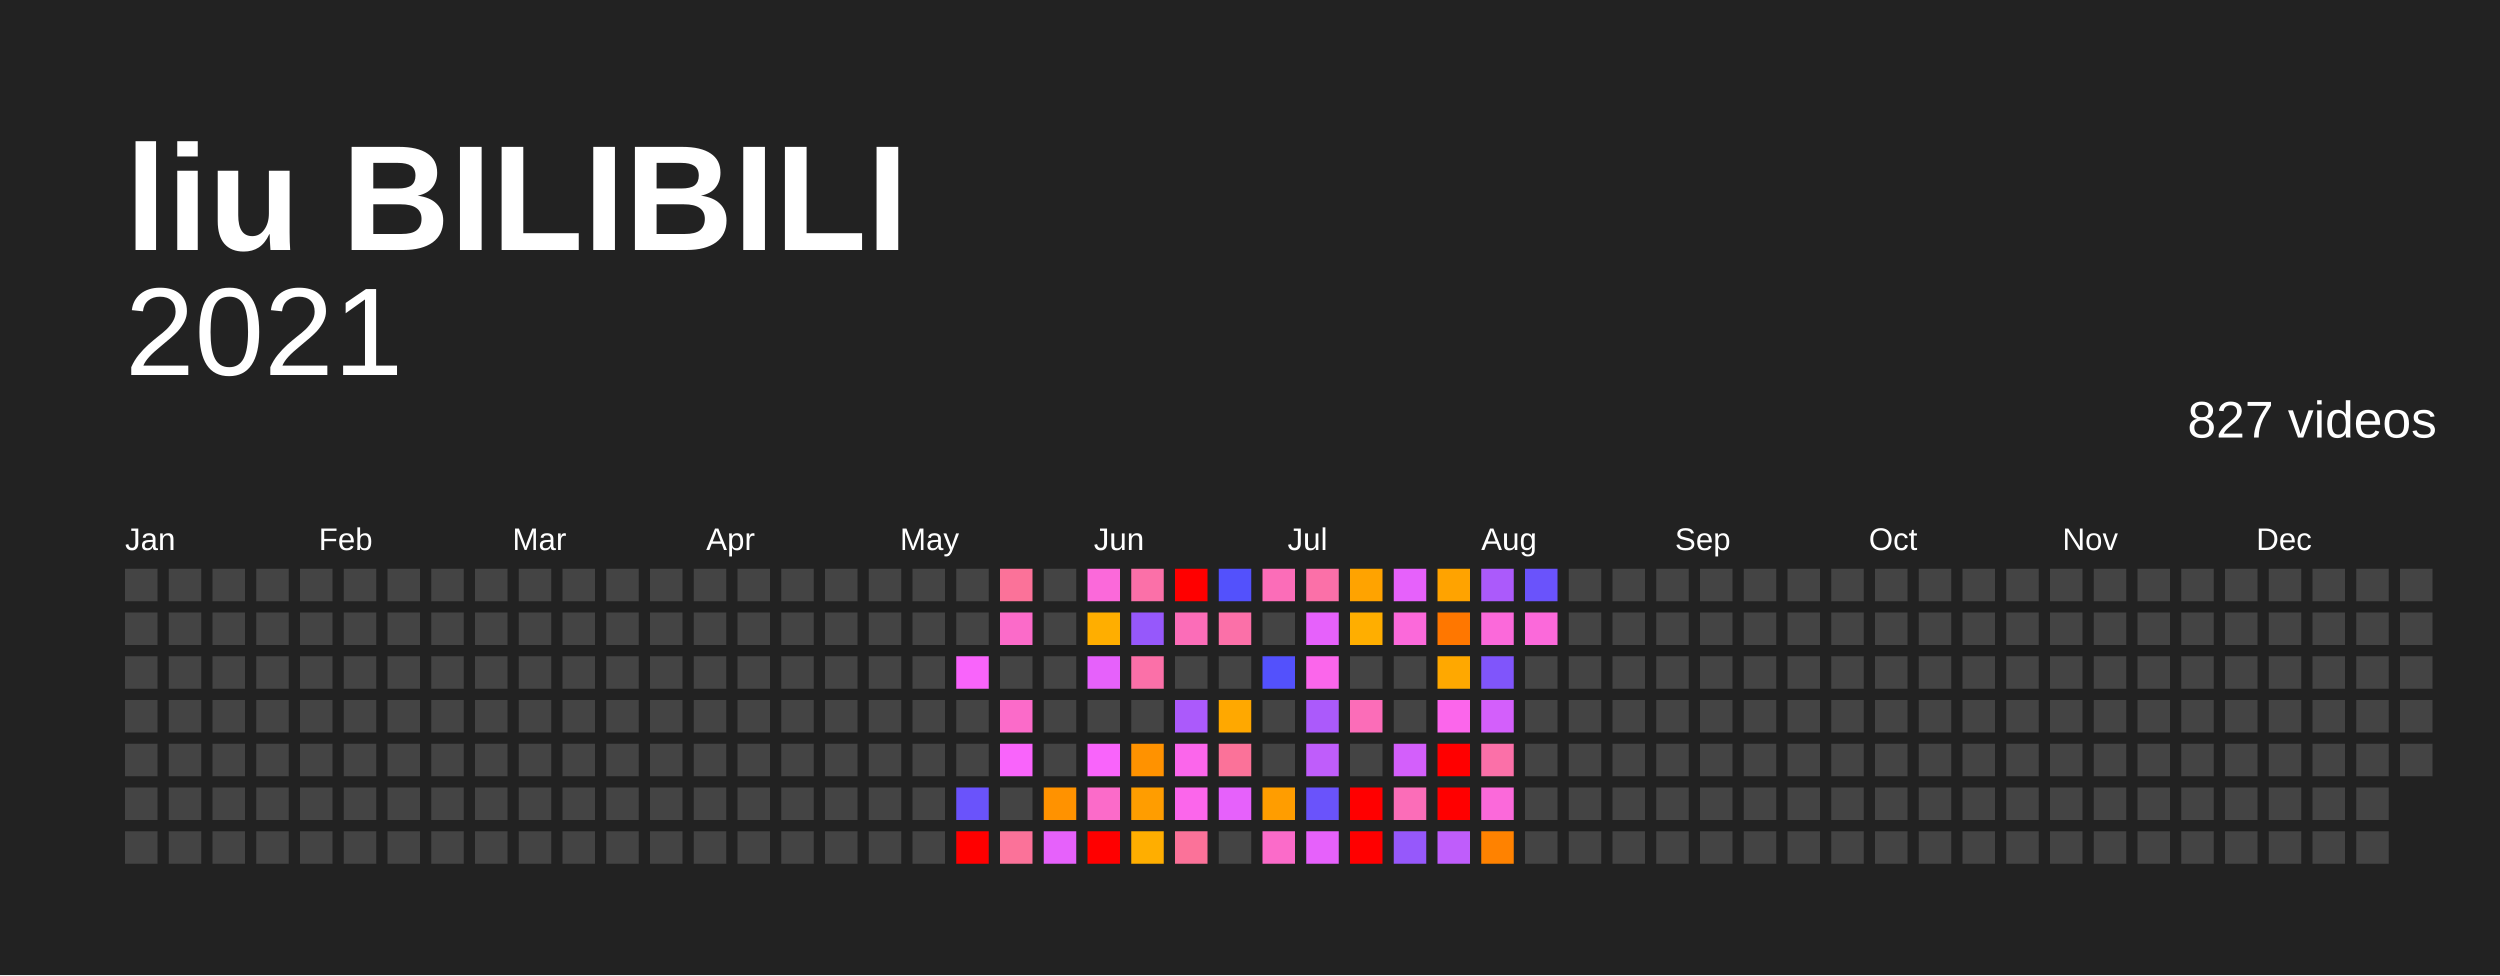
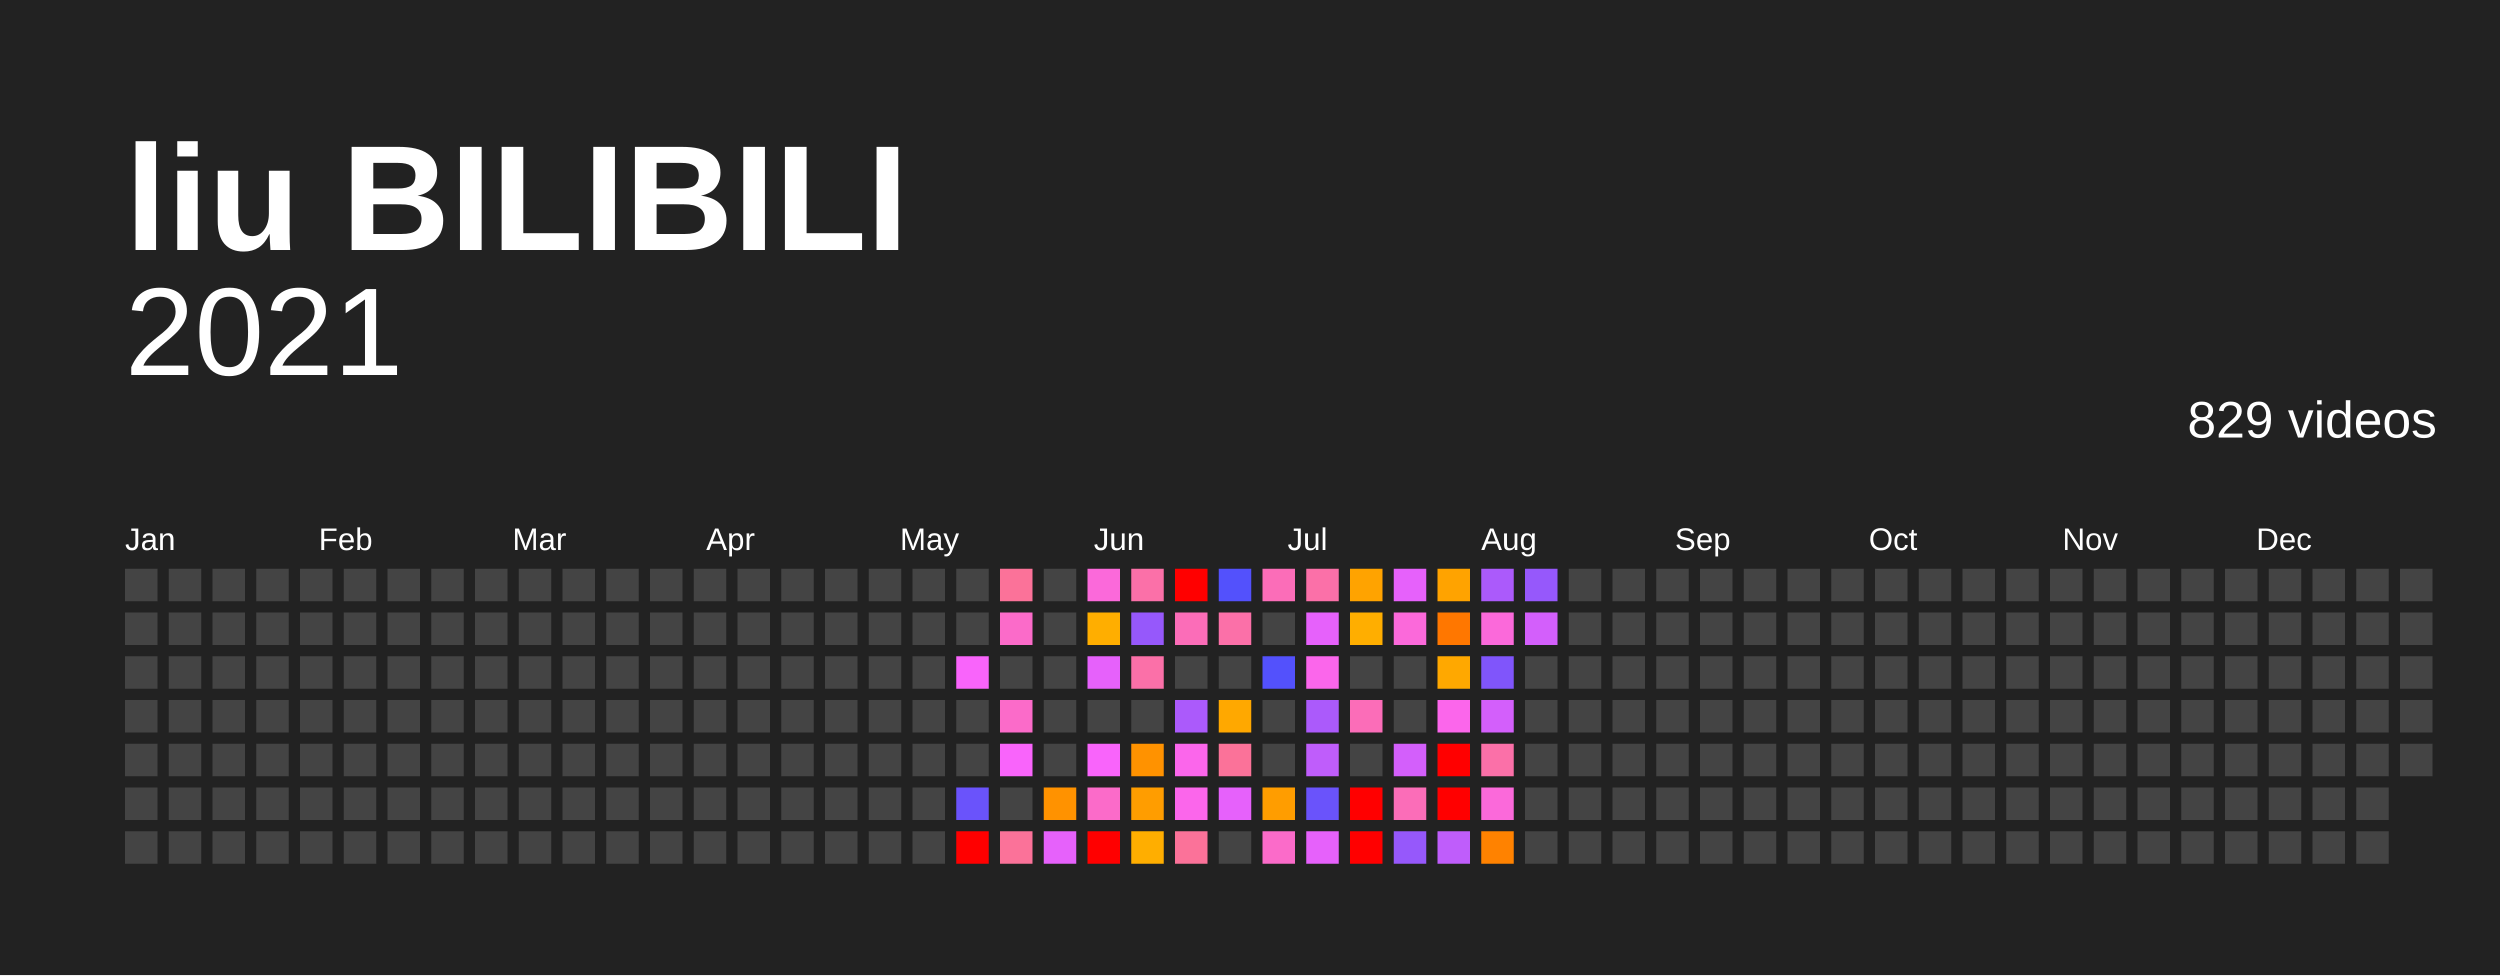
<svg xmlns="http://www.w3.org/2000/svg" baseProfile="full" height="78mm" version="1.1" viewBox="0,0,200,78" width="200mm">
  <defs />
  <rect fill="#222222" height="78" width="200" x="0" y="0" />
  <text fill="#FFFFFF" style="font-size:12px; font-family:Arial; font-weight:bold;" x="10" y="20">liu BILIBILI</text>
  <text alignment-baseline="hanging" fill="#FFFFFF" style="font-size:10.0px; font-family:Arial;" x="10" y="30">2021</text>
-   <text alignment-baseline="hanging" fill="#FFFFFF" style="font-size:4.125px; font-family:Arial;" x="175" y="35">827 videos</text>
+   <text alignment-baseline="hanging" fill="#FFFFFF" style="font-size:4.125px; font-family:Arial;" x="175" y="35">829 videos</text>
  <text fill="#FFFFFF" style="font-size:2.5px; font-family:Arial" x="10.0" y="44">Jan</text>
  <text fill="#FFFFFF" style="font-size:2.5px; font-family:Arial" x="25.5" y="44">Feb</text>
  <text fill="#FFFFFF" style="font-size:2.5px; font-family:Arial" x="41.0" y="44">Mar</text>
  <text fill="#FFFFFF" style="font-size:2.5px; font-family:Arial" x="56.5" y="44">Apr</text>
  <text fill="#FFFFFF" style="font-size:2.5px; font-family:Arial" x="72.0" y="44">May</text>
  <text fill="#FFFFFF" style="font-size:2.5px; font-family:Arial" x="87.5" y="44">Jun</text>
  <text fill="#FFFFFF" style="font-size:2.5px; font-family:Arial" x="103.0" y="44">Jul</text>
  <text fill="#FFFFFF" style="font-size:2.5px; font-family:Arial" x="118.5" y="44">Aug</text>
  <text fill="#FFFFFF" style="font-size:2.5px; font-family:Arial" x="134.0" y="44">Sep</text>
  <text fill="#FFFFFF" style="font-size:2.5px; font-family:Arial" x="149.5" y="44">Oct</text>
  <text fill="#FFFFFF" style="font-size:2.5px; font-family:Arial" x="165.0" y="44">Nov</text>
  <text fill="#FFFFFF" style="font-size:2.5px; font-family:Arial" x="180.5" y="44">Dec</text>
  <rect fill="#444444" height="2.6" width="2.6" x="10.0" y="45.5" />
  <rect fill="#444444" height="2.6" width="2.6" x="10.0" y="49.0" />
  <rect fill="#444444" height="2.6" width="2.6" x="10.0" y="52.5" />
  <rect fill="#444444" height="2.6" width="2.6" x="10.0" y="56.0" />
  <rect fill="#444444" height="2.6" width="2.6" x="10.0" y="59.5" />
  <rect fill="#444444" height="2.6" width="2.6" x="10.0" y="63.0" />
  <rect fill="#444444" height="2.6" width="2.6" x="10.0" y="66.5" />
  <rect fill="#444444" height="2.6" width="2.6" x="13.5" y="45.5" />
  <rect fill="#444444" height="2.6" width="2.6" x="13.5" y="49.0" />
  <rect fill="#444444" height="2.6" width="2.6" x="13.5" y="52.5" />
  <rect fill="#444444" height="2.6" width="2.6" x="13.5" y="56.0" />
  <rect fill="#444444" height="2.6" width="2.6" x="13.5" y="59.5" />
  <rect fill="#444444" height="2.6" width="2.6" x="13.5" y="63.0" />
  <rect fill="#444444" height="2.6" width="2.6" x="13.5" y="66.5" />
  <rect fill="#444444" height="2.6" width="2.6" x="17.0" y="45.5" />
  <rect fill="#444444" height="2.6" width="2.6" x="17.0" y="49.0" />
  <rect fill="#444444" height="2.6" width="2.6" x="17.0" y="52.5" />
  <rect fill="#444444" height="2.6" width="2.6" x="17.0" y="56.0" />
  <rect fill="#444444" height="2.6" width="2.6" x="17.0" y="59.5" />
  <rect fill="#444444" height="2.6" width="2.6" x="17.0" y="63.0" />
  <rect fill="#444444" height="2.6" width="2.6" x="17.0" y="66.5" />
  <rect fill="#444444" height="2.6" width="2.6" x="20.5" y="45.5" />
  <rect fill="#444444" height="2.6" width="2.6" x="20.5" y="49.0" />
  <rect fill="#444444" height="2.6" width="2.6" x="20.5" y="52.5" />
  <rect fill="#444444" height="2.6" width="2.6" x="20.5" y="56.0" />
  <rect fill="#444444" height="2.6" width="2.6" x="20.5" y="59.5" />
  <rect fill="#444444" height="2.6" width="2.6" x="20.5" y="63.0" />
  <rect fill="#444444" height="2.6" width="2.6" x="20.5" y="66.5" />
  <rect fill="#444444" height="2.6" width="2.6" x="24.0" y="45.5" />
  <rect fill="#444444" height="2.6" width="2.6" x="24.0" y="49.0" />
  <rect fill="#444444" height="2.6" width="2.6" x="24.0" y="52.5" />
  <rect fill="#444444" height="2.6" width="2.6" x="24.0" y="56.0" />
  <rect fill="#444444" height="2.6" width="2.6" x="24.0" y="59.5" />
  <rect fill="#444444" height="2.6" width="2.6" x="24.0" y="63.0" />
  <rect fill="#444444" height="2.6" width="2.6" x="24.0" y="66.5" />
  <rect fill="#444444" height="2.6" width="2.6" x="27.5" y="45.5" />
  <rect fill="#444444" height="2.6" width="2.6" x="27.5" y="49.0" />
  <rect fill="#444444" height="2.6" width="2.6" x="27.5" y="52.5" />
  <rect fill="#444444" height="2.6" width="2.6" x="27.5" y="56.0" />
  <rect fill="#444444" height="2.6" width="2.6" x="27.5" y="59.5" />
  <rect fill="#444444" height="2.6" width="2.6" x="27.5" y="63.0" />
  <rect fill="#444444" height="2.6" width="2.6" x="27.5" y="66.5" />
  <rect fill="#444444" height="2.6" width="2.6" x="31.0" y="45.5" />
  <rect fill="#444444" height="2.6" width="2.6" x="31.0" y="49.0" />
  <rect fill="#444444" height="2.6" width="2.6" x="31.0" y="52.5" />
  <rect fill="#444444" height="2.6" width="2.6" x="31.0" y="56.0" />
  <rect fill="#444444" height="2.6" width="2.6" x="31.0" y="59.5" />
  <rect fill="#444444" height="2.6" width="2.6" x="31.0" y="63.0" />
  <rect fill="#444444" height="2.6" width="2.6" x="31.0" y="66.5" />
  <rect fill="#444444" height="2.6" width="2.6" x="34.5" y="45.5" />
  <rect fill="#444444" height="2.6" width="2.6" x="34.5" y="49.0" />
  <rect fill="#444444" height="2.6" width="2.6" x="34.5" y="52.5" />
  <rect fill="#444444" height="2.6" width="2.6" x="34.5" y="56.0" />
  <rect fill="#444444" height="2.6" width="2.6" x="34.5" y="59.5" />
  <rect fill="#444444" height="2.6" width="2.6" x="34.5" y="63.0" />
  <rect fill="#444444" height="2.6" width="2.6" x="34.5" y="66.5" />
  <rect fill="#444444" height="2.6" width="2.6" x="38.0" y="45.5" />
  <rect fill="#444444" height="2.6" width="2.6" x="38.0" y="49.0" />
  <rect fill="#444444" height="2.6" width="2.6" x="38.0" y="52.5" />
  <rect fill="#444444" height="2.6" width="2.6" x="38.0" y="56.0" />
  <rect fill="#444444" height="2.6" width="2.6" x="38.0" y="59.5" />
  <rect fill="#444444" height="2.6" width="2.6" x="38.0" y="63.0" />
  <rect fill="#444444" height="2.6" width="2.6" x="38.0" y="66.5" />
  <rect fill="#444444" height="2.6" width="2.6" x="41.5" y="45.5" />
  <rect fill="#444444" height="2.6" width="2.6" x="41.5" y="49.0" />
  <rect fill="#444444" height="2.6" width="2.6" x="41.5" y="52.5" />
  <rect fill="#444444" height="2.6" width="2.6" x="41.5" y="56.0" />
  <rect fill="#444444" height="2.6" width="2.6" x="41.5" y="59.5" />
  <rect fill="#444444" height="2.6" width="2.6" x="41.5" y="63.0" />
  <rect fill="#444444" height="2.6" width="2.6" x="41.5" y="66.5" />
  <rect fill="#444444" height="2.6" width="2.6" x="45.0" y="45.5" />
  <rect fill="#444444" height="2.6" width="2.6" x="45.0" y="49.0" />
  <rect fill="#444444" height="2.6" width="2.6" x="45.0" y="52.5" />
  <rect fill="#444444" height="2.6" width="2.6" x="45.0" y="56.0" />
  <rect fill="#444444" height="2.6" width="2.6" x="45.0" y="59.5" />
  <rect fill="#444444" height="2.6" width="2.6" x="45.0" y="63.0" />
  <rect fill="#444444" height="2.6" width="2.6" x="45.0" y="66.5" />
  <rect fill="#444444" height="2.6" width="2.6" x="48.5" y="45.5" />
  <rect fill="#444444" height="2.6" width="2.6" x="48.5" y="49.0" />
  <rect fill="#444444" height="2.6" width="2.6" x="48.5" y="52.5" />
  <rect fill="#444444" height="2.6" width="2.6" x="48.5" y="56.0" />
  <rect fill="#444444" height="2.6" width="2.6" x="48.5" y="59.5" />
  <rect fill="#444444" height="2.6" width="2.6" x="48.5" y="63.0" />
  <rect fill="#444444" height="2.6" width="2.6" x="48.5" y="66.5" />
  <rect fill="#444444" height="2.6" width="2.6" x="52.0" y="45.5" />
  <rect fill="#444444" height="2.6" width="2.6" x="52.0" y="49.0" />
  <rect fill="#444444" height="2.6" width="2.6" x="52.0" y="52.5" />
  <rect fill="#444444" height="2.6" width="2.6" x="52.0" y="56.0" />
  <rect fill="#444444" height="2.6" width="2.6" x="52.0" y="59.5" />
  <rect fill="#444444" height="2.6" width="2.6" x="52.0" y="63.0" />
  <rect fill="#444444" height="2.6" width="2.6" x="52.0" y="66.5" />
  <rect fill="#444444" height="2.6" width="2.6" x="55.5" y="45.5" />
  <rect fill="#444444" height="2.6" width="2.6" x="55.5" y="49.0" />
  <rect fill="#444444" height="2.6" width="2.6" x="55.5" y="52.5" />
  <rect fill="#444444" height="2.6" width="2.6" x="55.5" y="56.0" />
  <rect fill="#444444" height="2.6" width="2.6" x="55.5" y="59.5" />
  <rect fill="#444444" height="2.6" width="2.6" x="55.5" y="63.0" />
  <rect fill="#444444" height="2.6" width="2.6" x="55.5" y="66.5" />
  <rect fill="#444444" height="2.6" width="2.6" x="59.0" y="45.5" />
  <rect fill="#444444" height="2.6" width="2.6" x="59.0" y="49.0" />
  <rect fill="#444444" height="2.6" width="2.6" x="59.0" y="52.5" />
  <rect fill="#444444" height="2.6" width="2.6" x="59.0" y="56.0" />
  <rect fill="#444444" height="2.6" width="2.6" x="59.0" y="59.5" />
  <rect fill="#444444" height="2.6" width="2.6" x="59.0" y="63.0" />
  <rect fill="#444444" height="2.6" width="2.6" x="59.0" y="66.5" />
  <rect fill="#444444" height="2.6" width="2.6" x="62.5" y="45.5" />
  <rect fill="#444444" height="2.6" width="2.6" x="62.5" y="49.0" />
  <rect fill="#444444" height="2.6" width="2.6" x="62.5" y="52.5" />
  <rect fill="#444444" height="2.6" width="2.6" x="62.5" y="56.0" />
  <rect fill="#444444" height="2.6" width="2.6" x="62.5" y="59.5" />
  <rect fill="#444444" height="2.6" width="2.6" x="62.5" y="63.0" />
  <rect fill="#444444" height="2.6" width="2.6" x="62.5" y="66.5" />
  <rect fill="#444444" height="2.6" width="2.6" x="66.0" y="45.5" />
  <rect fill="#444444" height="2.6" width="2.6" x="66.0" y="49.0" />
  <rect fill="#444444" height="2.6" width="2.6" x="66.0" y="52.5" />
  <rect fill="#444444" height="2.6" width="2.6" x="66.0" y="56.0" />
  <rect fill="#444444" height="2.6" width="2.6" x="66.0" y="59.5" />
  <rect fill="#444444" height="2.6" width="2.6" x="66.0" y="63.0" />
  <rect fill="#444444" height="2.6" width="2.6" x="66.0" y="66.5" />
  <rect fill="#444444" height="2.6" width="2.6" x="69.5" y="45.5" />
  <rect fill="#444444" height="2.6" width="2.6" x="69.5" y="49.0" />
  <rect fill="#444444" height="2.6" width="2.6" x="69.5" y="52.5" />
  <rect fill="#444444" height="2.6" width="2.6" x="69.5" y="56.0" />
  <rect fill="#444444" height="2.6" width="2.6" x="69.5" y="59.5" />
  <rect fill="#444444" height="2.6" width="2.6" x="69.5" y="63.0" />
  <rect fill="#444444" height="2.6" width="2.6" x="69.5" y="66.5" />
  <rect fill="#444444" height="2.6" width="2.6" x="73.0" y="45.5" />
  <rect fill="#444444" height="2.6" width="2.6" x="73.0" y="49.0" />
  <rect fill="#444444" height="2.6" width="2.6" x="73.0" y="52.5" />
  <rect fill="#444444" height="2.6" width="2.6" x="73.0" y="56.0" />
  <rect fill="#444444" height="2.6" width="2.6" x="73.0" y="59.5" />
  <rect fill="#444444" height="2.6" width="2.6" x="73.0" y="63.0" />
  <rect fill="#444444" height="2.6" width="2.6" x="73.0" y="66.5" />
  <rect fill="#444444" height="2.6" width="2.6" x="76.5" y="45.5" />
  <rect fill="#444444" height="2.6" width="2.6" x="76.5" y="49.0" />
  <rect fill="#f964fb" height="2.6" width="2.6" x="76.5" y="52.5" />
  <rect fill="#444444" height="2.6" width="2.6" x="76.5" y="56.0" />
  <rect fill="#444444" height="2.6" width="2.6" x="76.5" y="59.5" />
  <rect fill="#6a53fb" height="2.6" width="2.6" x="76.5" y="63.0" />
  <rect fill="red" height="2.6" width="2.6" x="76.5" y="66.5" />
  <rect fill="#fb7299" height="2.6" width="2.6" x="80.0" y="45.5" />
  <rect fill="#fb6bc9" height="2.6" width="2.6" x="80.0" y="49.0" />
  <rect fill="#444444" height="2.6" width="2.6" x="80.0" y="52.5" />
  <rect fill="#fb6bc9" height="2.6" width="2.6" x="80.0" y="56.0" />
  <rect fill="#f964fb" height="2.6" width="2.6" x="80.0" y="59.5" />
  <rect fill="#444444" height="2.6" width="2.6" x="80.0" y="63.0" />
  <rect fill="#fb7299" height="2.6" width="2.6" x="80.0" y="66.5" />
  <rect fill="#444444" height="2.6" width="2.6" x="83.5" y="45.5" />
  <rect fill="#444444" height="2.6" width="2.6" x="83.5" y="49.0" />
  <rect fill="#444444" height="2.6" width="2.6" x="83.5" y="52.5" />
  <rect fill="#444444" height="2.6" width="2.6" x="83.5" y="56.0" />
  <rect fill="#444444" height="2.6" width="2.6" x="83.5" y="59.5" />
  <rect fill="#ff9200" height="2.6" width="2.6" x="83.5" y="63.0" />
  <rect fill="#e661fb" height="2.6" width="2.6" x="83.5" y="66.5" />
  <rect fill="#fb69da" height="2.6" width="2.6" x="87.0" y="45.5" />
  <rect fill="#ffae00" height="2.6" width="2.6" x="87.0" y="49.0" />
  <rect fill="#e661fb" height="2.6" width="2.6" x="87.0" y="52.5" />
  <rect fill="#444444" height="2.6" width="2.6" x="87.0" y="56.0" />
  <rect fill="#f964fb" height="2.6" width="2.6" x="87.0" y="59.5" />
  <rect fill="#fb6bc9" height="2.6" width="2.6" x="87.0" y="63.0" />
  <rect fill="red" height="2.6" width="2.6" x="87.0" y="66.5" />
  <rect fill="#fb70a8" height="2.6" width="2.6" x="90.5" y="45.5" />
  <rect fill="#9658fb" height="2.6" width="2.6" x="90.5" y="49.0" />
  <rect fill="#fb70a8" height="2.6" width="2.6" x="90.5" y="52.5" />
  <rect fill="#444444" height="2.6" width="2.6" x="90.5" y="56.0" />
  <rect fill="#ff9200" height="2.6" width="2.6" x="90.5" y="59.5" />
  <rect fill="#ff9d00" height="2.6" width="2.6" x="90.5" y="63.0" />
  <rect fill="#ffae00" height="2.6" width="2.6" x="90.5" y="66.5" />
  <rect fill="red" height="2.6" width="2.6" x="94.0" y="45.5" />
  <rect fill="#fb6db8" height="2.6" width="2.6" x="94.0" y="49.0" />
  <rect fill="#444444" height="2.6" width="2.6" x="94.0" y="52.5" />
  <rect fill="#ab5afb" height="2.6" width="2.6" x="94.0" y="56.0" />
  <rect fill="#fb66eb" height="2.6" width="2.6" x="94.0" y="59.5" />
  <rect fill="#fb66eb" height="2.6" width="2.6" x="94.0" y="63.0" />
  <rect fill="#fb7299" height="2.6" width="2.6" x="94.0" y="66.5" />
  <rect fill="#5351fc" height="2.6" width="2.6" x="97.5" y="45.5" />
  <rect fill="#fb70a8" height="2.6" width="2.6" x="97.5" y="49.0" />
  <rect fill="#444444" height="2.6" width="2.6" x="97.5" y="52.5" />
  <rect fill="#ffa800" height="2.6" width="2.6" x="97.5" y="56.0" />
  <rect fill="#fb7299" height="2.6" width="2.6" x="97.5" y="59.5" />
  <rect fill="#e661fb" height="2.6" width="2.6" x="97.5" y="63.0" />
  <rect fill="#444444" height="2.6" width="2.6" x="97.5" y="66.5" />
  <rect fill="#fb6db8" height="2.6" width="2.6" x="101.0" y="45.5" />
  <rect fill="#444444" height="2.6" width="2.6" x="101.0" y="49.0" />
  <rect fill="#5351fc" height="2.6" width="2.6" x="101.0" y="52.5" />
  <rect fill="#444444" height="2.6" width="2.6" x="101.0" y="56.0" />
  <rect fill="#444444" height="2.6" width="2.6" x="101.0" y="59.5" />
  <rect fill="#ff9d00" height="2.6" width="2.6" x="101.0" y="63.0" />
  <rect fill="#fb6bc9" height="2.6" width="2.6" x="101.0" y="66.5" />
  <rect fill="#fb70a8" height="2.6" width="2.6" x="104.5" y="45.5" />
  <rect fill="#e661fb" height="2.6" width="2.6" x="104.5" y="49.0" />
  <rect fill="#fb66eb" height="2.6" width="2.6" x="104.5" y="52.5" />
  <rect fill="#ab5afb" height="2.6" width="2.6" x="104.5" y="56.0" />
  <rect fill="#bf5dfb" height="2.6" width="2.6" x="104.5" y="59.5" />
  <rect fill="#6a53fb" height="2.6" width="2.6" x="104.5" y="63.0" />
  <rect fill="#e661fb" height="2.6" width="2.6" x="104.5" y="66.5" />
  <rect fill="#ffa300" height="2.6" width="2.6" x="108.0" y="45.5" />
  <rect fill="#ffae00" height="2.6" width="2.6" x="108.0" y="49.0" />
  <rect fill="#444444" height="2.6" width="2.6" x="108.0" y="52.5" />
  <rect fill="#fb6db8" height="2.6" width="2.6" x="108.0" y="56.0" />
  <rect fill="#444444" height="2.6" width="2.6" x="108.0" y="59.5" />
  <rect fill="red" height="2.6" width="2.6" x="108.0" y="63.0" />
  <rect fill="red" height="2.6" width="2.6" x="108.0" y="66.5" />
  <rect fill="#e661fb" height="2.6" width="2.6" x="111.5" y="45.5" />
  <rect fill="#fb69da" height="2.6" width="2.6" x="111.5" y="49.0" />
  <rect fill="#444444" height="2.6" width="2.6" x="111.5" y="52.5" />
  <rect fill="#444444" height="2.6" width="2.6" x="111.5" y="56.0" />
  <rect fill="#d35ffb" height="2.6" width="2.6" x="111.5" y="59.5" />
  <rect fill="#fb6db8" height="2.6" width="2.6" x="111.5" y="63.0" />
  <rect fill="#9658fb" height="2.6" width="2.6" x="111.5" y="66.5" />
  <rect fill="#ffa300" height="2.6" width="2.6" x="115.0" y="45.5" />
  <rect fill="#ff7700" height="2.6" width="2.6" x="115.0" y="49.0" />
  <rect fill="#ffa800" height="2.6" width="2.6" x="115.0" y="52.5" />
  <rect fill="#fb66eb" height="2.6" width="2.6" x="115.0" y="56.0" />
  <rect fill="red" height="2.6" width="2.6" x="115.0" y="59.5" />
  <rect fill="red" height="2.6" width="2.6" x="115.0" y="63.0" />
  <rect fill="#bf5dfb" height="2.6" width="2.6" x="115.0" y="66.5" />
  <rect fill="#ab5afb" height="2.6" width="2.6" x="118.5" y="45.5" />
  <rect fill="#fb69da" height="2.6" width="2.6" x="118.5" y="49.0" />
  <rect fill="#8055fb" height="2.6" width="2.6" x="118.5" y="52.5" />
  <rect fill="#d35ffb" height="2.6" width="2.6" x="118.5" y="56.0" />
  <rect fill="#fb70a8" height="2.6" width="2.6" x="118.5" y="59.5" />
  <rect fill="#fb69da" height="2.6" width="2.6" x="118.5" y="63.0" />
  <rect fill="#ff8200" height="2.6" width="2.6" x="118.5" y="66.5" />
-   <rect fill="#6a53fb" height="2.6" width="2.6" x="122.0" y="45.5" />
-   <rect fill="#fb69da" height="2.6" width="2.6" x="122.0" y="49.0" />
+   <rect fill="#9658fb" height="2.6" width="2.6" x="122.0" y="45.5" />
+   <rect fill="#d35ffb" height="2.6" width="2.6" x="122.0" y="49.0" />
  <rect fill="#444444" height="2.6" width="2.6" x="122.0" y="52.5" />
  <rect fill="#444444" height="2.6" width="2.6" x="122.0" y="56.0" />
  <rect fill="#444444" height="2.6" width="2.6" x="122.0" y="59.5" />
  <rect fill="#444444" height="2.6" width="2.6" x="122.0" y="63.0" />
  <rect fill="#444444" height="2.6" width="2.6" x="122.0" y="66.5" />
  <rect fill="#444444" height="2.6" width="2.6" x="125.5" y="45.5" />
  <rect fill="#444444" height="2.6" width="2.6" x="125.5" y="49.0" />
  <rect fill="#444444" height="2.6" width="2.6" x="125.5" y="52.5" />
  <rect fill="#444444" height="2.6" width="2.6" x="125.5" y="56.0" />
  <rect fill="#444444" height="2.6" width="2.6" x="125.5" y="59.5" />
  <rect fill="#444444" height="2.6" width="2.6" x="125.5" y="63.0" />
  <rect fill="#444444" height="2.6" width="2.6" x="125.5" y="66.5" />
  <rect fill="#444444" height="2.6" width="2.6" x="129.0" y="45.5" />
  <rect fill="#444444" height="2.6" width="2.6" x="129.0" y="49.0" />
  <rect fill="#444444" height="2.6" width="2.6" x="129.0" y="52.5" />
  <rect fill="#444444" height="2.6" width="2.6" x="129.0" y="56.0" />
  <rect fill="#444444" height="2.6" width="2.6" x="129.0" y="59.5" />
  <rect fill="#444444" height="2.6" width="2.6" x="129.0" y="63.0" />
  <rect fill="#444444" height="2.6" width="2.6" x="129.0" y="66.5" />
  <rect fill="#444444" height="2.6" width="2.6" x="132.5" y="45.5" />
  <rect fill="#444444" height="2.6" width="2.6" x="132.5" y="49.0" />
  <rect fill="#444444" height="2.6" width="2.6" x="132.5" y="52.5" />
  <rect fill="#444444" height="2.6" width="2.6" x="132.5" y="56.0" />
  <rect fill="#444444" height="2.6" width="2.6" x="132.5" y="59.5" />
  <rect fill="#444444" height="2.6" width="2.6" x="132.5" y="63.0" />
  <rect fill="#444444" height="2.6" width="2.6" x="132.5" y="66.5" />
  <rect fill="#444444" height="2.6" width="2.6" x="136.0" y="45.5" />
  <rect fill="#444444" height="2.6" width="2.6" x="136.0" y="49.0" />
  <rect fill="#444444" height="2.6" width="2.6" x="136.0" y="52.5" />
  <rect fill="#444444" height="2.6" width="2.6" x="136.0" y="56.0" />
  <rect fill="#444444" height="2.6" width="2.6" x="136.0" y="59.5" />
  <rect fill="#444444" height="2.6" width="2.6" x="136.0" y="63.0" />
  <rect fill="#444444" height="2.6" width="2.6" x="136.0" y="66.5" />
  <rect fill="#444444" height="2.6" width="2.6" x="139.5" y="45.5" />
  <rect fill="#444444" height="2.6" width="2.6" x="139.5" y="49.0" />
  <rect fill="#444444" height="2.6" width="2.6" x="139.5" y="52.5" />
  <rect fill="#444444" height="2.6" width="2.6" x="139.5" y="56.0" />
  <rect fill="#444444" height="2.6" width="2.6" x="139.5" y="59.5" />
  <rect fill="#444444" height="2.6" width="2.6" x="139.5" y="63.0" />
  <rect fill="#444444" height="2.6" width="2.6" x="139.5" y="66.5" />
  <rect fill="#444444" height="2.6" width="2.6" x="143.0" y="45.5" />
  <rect fill="#444444" height="2.6" width="2.6" x="143.0" y="49.0" />
  <rect fill="#444444" height="2.6" width="2.6" x="143.0" y="52.5" />
  <rect fill="#444444" height="2.6" width="2.6" x="143.0" y="56.0" />
  <rect fill="#444444" height="2.6" width="2.6" x="143.0" y="59.5" />
  <rect fill="#444444" height="2.6" width="2.6" x="143.0" y="63.0" />
  <rect fill="#444444" height="2.6" width="2.6" x="143.0" y="66.5" />
  <rect fill="#444444" height="2.6" width="2.6" x="146.5" y="45.5" />
  <rect fill="#444444" height="2.6" width="2.6" x="146.5" y="49.0" />
  <rect fill="#444444" height="2.6" width="2.6" x="146.5" y="52.5" />
  <rect fill="#444444" height="2.6" width="2.6" x="146.5" y="56.0" />
  <rect fill="#444444" height="2.6" width="2.6" x="146.5" y="59.5" />
  <rect fill="#444444" height="2.6" width="2.6" x="146.5" y="63.0" />
  <rect fill="#444444" height="2.6" width="2.6" x="146.5" y="66.5" />
  <rect fill="#444444" height="2.6" width="2.6" x="150.0" y="45.5" />
  <rect fill="#444444" height="2.6" width="2.6" x="150.0" y="49.0" />
  <rect fill="#444444" height="2.6" width="2.6" x="150.0" y="52.5" />
  <rect fill="#444444" height="2.6" width="2.6" x="150.0" y="56.0" />
  <rect fill="#444444" height="2.6" width="2.6" x="150.0" y="59.5" />
  <rect fill="#444444" height="2.6" width="2.6" x="150.0" y="63.0" />
  <rect fill="#444444" height="2.6" width="2.6" x="150.0" y="66.5" />
  <rect fill="#444444" height="2.6" width="2.6" x="153.5" y="45.5" />
  <rect fill="#444444" height="2.6" width="2.6" x="153.5" y="49.0" />
  <rect fill="#444444" height="2.6" width="2.6" x="153.5" y="52.5" />
  <rect fill="#444444" height="2.6" width="2.6" x="153.5" y="56.0" />
  <rect fill="#444444" height="2.6" width="2.6" x="153.5" y="59.5" />
  <rect fill="#444444" height="2.6" width="2.6" x="153.5" y="63.0" />
  <rect fill="#444444" height="2.6" width="2.6" x="153.5" y="66.5" />
  <rect fill="#444444" height="2.6" width="2.6" x="157.0" y="45.5" />
  <rect fill="#444444" height="2.6" width="2.6" x="157.0" y="49.0" />
  <rect fill="#444444" height="2.6" width="2.6" x="157.0" y="52.5" />
  <rect fill="#444444" height="2.6" width="2.6" x="157.0" y="56.0" />
  <rect fill="#444444" height="2.6" width="2.6" x="157.0" y="59.5" />
  <rect fill="#444444" height="2.6" width="2.6" x="157.0" y="63.0" />
  <rect fill="#444444" height="2.6" width="2.6" x="157.0" y="66.5" />
  <rect fill="#444444" height="2.6" width="2.6" x="160.5" y="45.5" />
  <rect fill="#444444" height="2.6" width="2.6" x="160.5" y="49.0" />
  <rect fill="#444444" height="2.6" width="2.6" x="160.5" y="52.5" />
  <rect fill="#444444" height="2.6" width="2.6" x="160.5" y="56.0" />
  <rect fill="#444444" height="2.6" width="2.6" x="160.5" y="59.5" />
  <rect fill="#444444" height="2.6" width="2.6" x="160.5" y="63.0" />
  <rect fill="#444444" height="2.6" width="2.6" x="160.5" y="66.5" />
  <rect fill="#444444" height="2.6" width="2.6" x="164.0" y="45.5" />
  <rect fill="#444444" height="2.6" width="2.6" x="164.0" y="49.0" />
  <rect fill="#444444" height="2.6" width="2.6" x="164.0" y="52.5" />
  <rect fill="#444444" height="2.6" width="2.6" x="164.0" y="56.0" />
  <rect fill="#444444" height="2.6" width="2.6" x="164.0" y="59.5" />
  <rect fill="#444444" height="2.6" width="2.6" x="164.0" y="63.0" />
  <rect fill="#444444" height="2.6" width="2.6" x="164.0" y="66.5" />
  <rect fill="#444444" height="2.6" width="2.6" x="167.5" y="45.5" />
  <rect fill="#444444" height="2.6" width="2.6" x="167.5" y="49.0" />
  <rect fill="#444444" height="2.6" width="2.6" x="167.5" y="52.5" />
  <rect fill="#444444" height="2.6" width="2.6" x="167.5" y="56.0" />
  <rect fill="#444444" height="2.6" width="2.6" x="167.5" y="59.5" />
  <rect fill="#444444" height="2.6" width="2.6" x="167.5" y="63.0" />
  <rect fill="#444444" height="2.6" width="2.6" x="167.5" y="66.5" />
  <rect fill="#444444" height="2.6" width="2.6" x="171.0" y="45.5" />
  <rect fill="#444444" height="2.6" width="2.6" x="171.0" y="49.0" />
  <rect fill="#444444" height="2.6" width="2.6" x="171.0" y="52.5" />
  <rect fill="#444444" height="2.6" width="2.6" x="171.0" y="56.0" />
  <rect fill="#444444" height="2.6" width="2.6" x="171.0" y="59.5" />
  <rect fill="#444444" height="2.6" width="2.6" x="171.0" y="63.0" />
  <rect fill="#444444" height="2.6" width="2.6" x="171.0" y="66.5" />
  <rect fill="#444444" height="2.6" width="2.6" x="174.5" y="45.5" />
  <rect fill="#444444" height="2.6" width="2.6" x="174.5" y="49.0" />
  <rect fill="#444444" height="2.6" width="2.6" x="174.5" y="52.5" />
  <rect fill="#444444" height="2.6" width="2.6" x="174.5" y="56.0" />
  <rect fill="#444444" height="2.6" width="2.6" x="174.5" y="59.5" />
  <rect fill="#444444" height="2.6" width="2.6" x="174.5" y="63.0" />
  <rect fill="#444444" height="2.6" width="2.6" x="174.5" y="66.5" />
  <rect fill="#444444" height="2.6" width="2.6" x="178.0" y="45.5" />
  <rect fill="#444444" height="2.6" width="2.6" x="178.0" y="49.0" />
  <rect fill="#444444" height="2.6" width="2.6" x="178.0" y="52.5" />
  <rect fill="#444444" height="2.6" width="2.6" x="178.0" y="56.0" />
  <rect fill="#444444" height="2.6" width="2.6" x="178.0" y="59.5" />
  <rect fill="#444444" height="2.6" width="2.6" x="178.0" y="63.0" />
  <rect fill="#444444" height="2.6" width="2.6" x="178.0" y="66.5" />
  <rect fill="#444444" height="2.6" width="2.6" x="181.5" y="45.5" />
  <rect fill="#444444" height="2.6" width="2.6" x="181.5" y="49.0" />
  <rect fill="#444444" height="2.6" width="2.6" x="181.5" y="52.5" />
  <rect fill="#444444" height="2.6" width="2.6" x="181.5" y="56.0" />
  <rect fill="#444444" height="2.6" width="2.6" x="181.5" y="59.5" />
  <rect fill="#444444" height="2.6" width="2.6" x="181.5" y="63.0" />
  <rect fill="#444444" height="2.6" width="2.6" x="181.5" y="66.5" />
  <rect fill="#444444" height="2.6" width="2.6" x="185.0" y="45.5" />
  <rect fill="#444444" height="2.6" width="2.6" x="185.0" y="49.0" />
  <rect fill="#444444" height="2.6" width="2.6" x="185.0" y="52.5" />
  <rect fill="#444444" height="2.6" width="2.6" x="185.0" y="56.0" />
  <rect fill="#444444" height="2.6" width="2.6" x="185.0" y="59.5" />
  <rect fill="#444444" height="2.6" width="2.6" x="185.0" y="63.0" />
  <rect fill="#444444" height="2.6" width="2.6" x="185.0" y="66.5" />
  <rect fill="#444444" height="2.6" width="2.6" x="188.5" y="45.5" />
  <rect fill="#444444" height="2.6" width="2.6" x="188.5" y="49.0" />
  <rect fill="#444444" height="2.6" width="2.6" x="188.5" y="52.5" />
  <rect fill="#444444" height="2.6" width="2.6" x="188.5" y="56.0" />
  <rect fill="#444444" height="2.6" width="2.6" x="188.5" y="59.5" />
  <rect fill="#444444" height="2.6" width="2.6" x="188.5" y="63.0" />
  <rect fill="#444444" height="2.6" width="2.6" x="188.5" y="66.5" />
  <rect fill="#444444" height="2.6" width="2.6" x="192.0" y="45.5" />
  <rect fill="#444444" height="2.6" width="2.6" x="192.0" y="49.0" />
  <rect fill="#444444" height="2.6" width="2.6" x="192.0" y="52.5" />
  <rect fill="#444444" height="2.6" width="2.6" x="192.0" y="56.0" />
  <rect fill="#444444" height="2.6" width="2.6" x="192.0" y="59.5" />
</svg>
